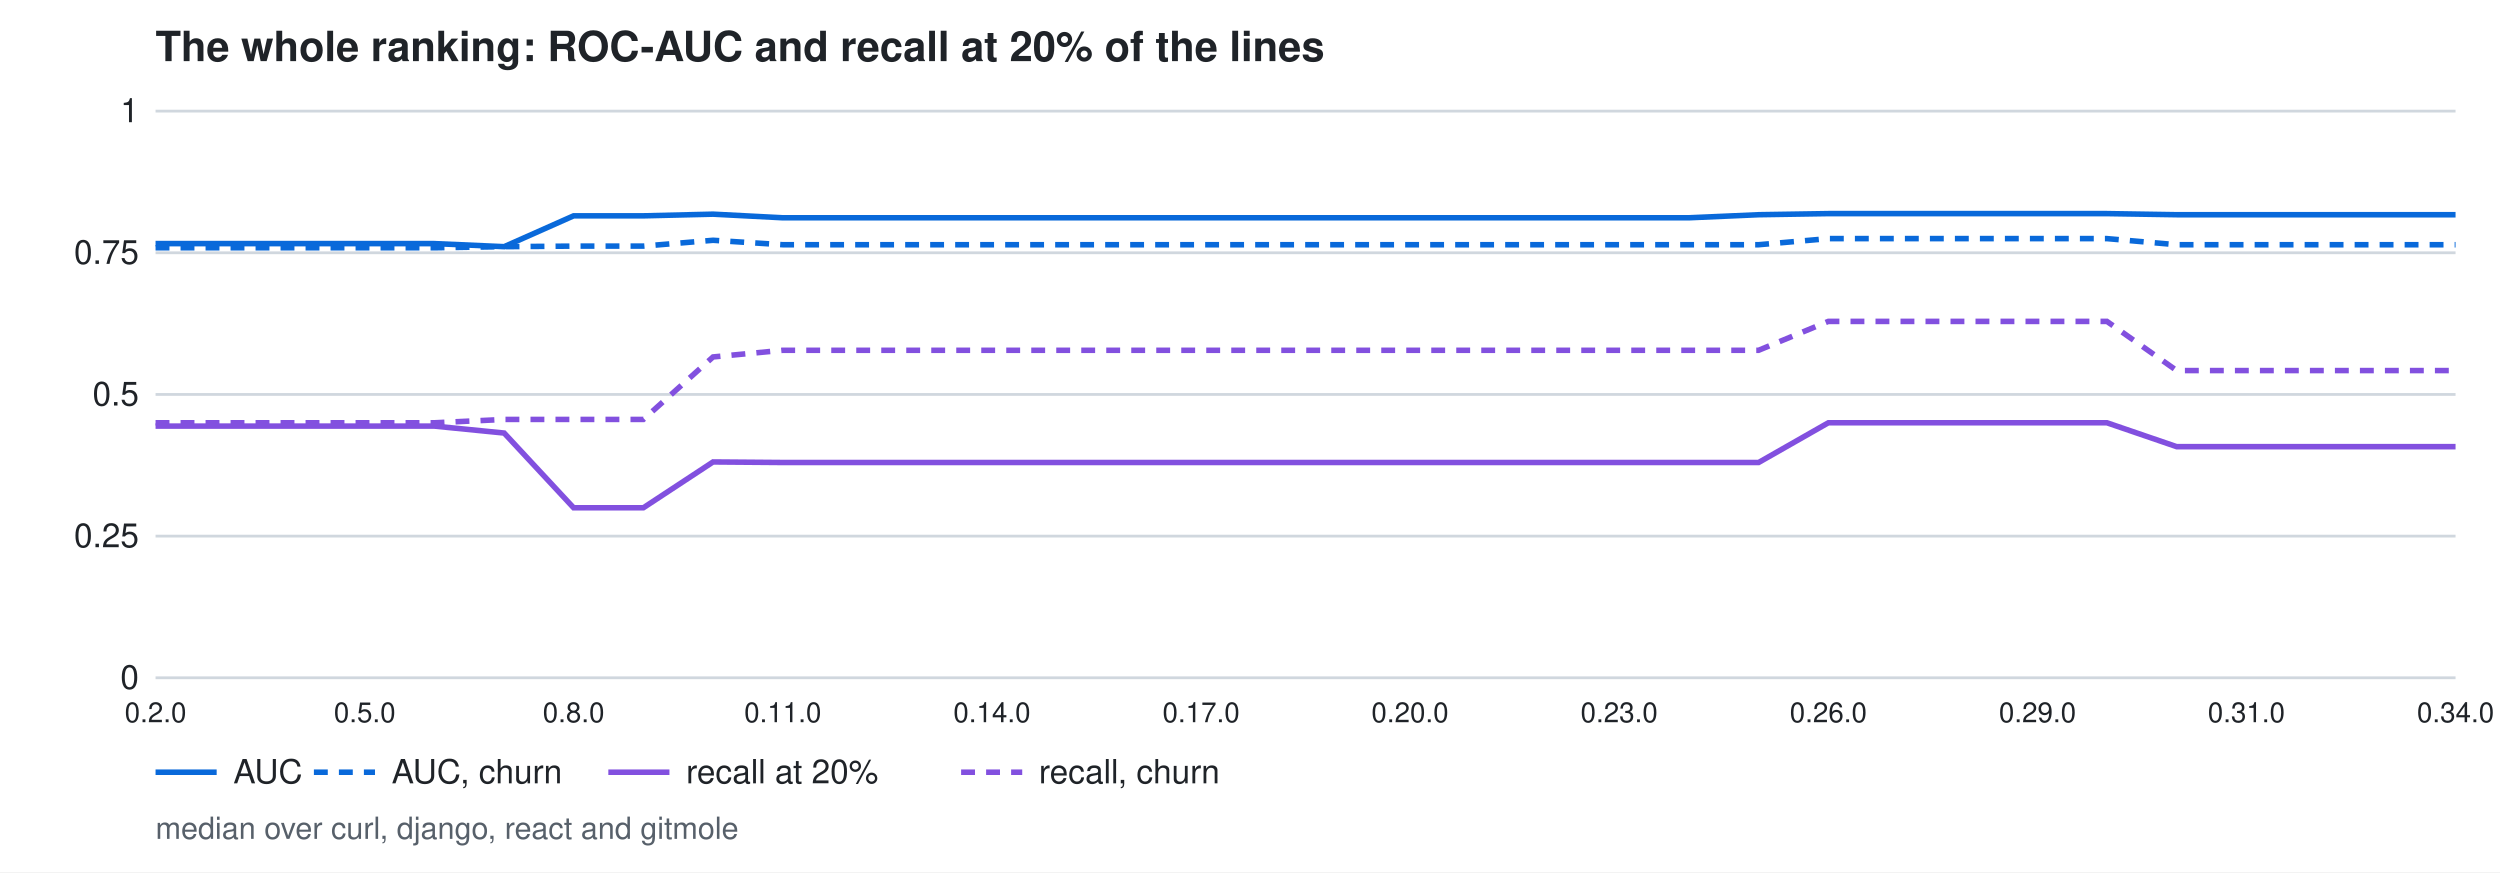
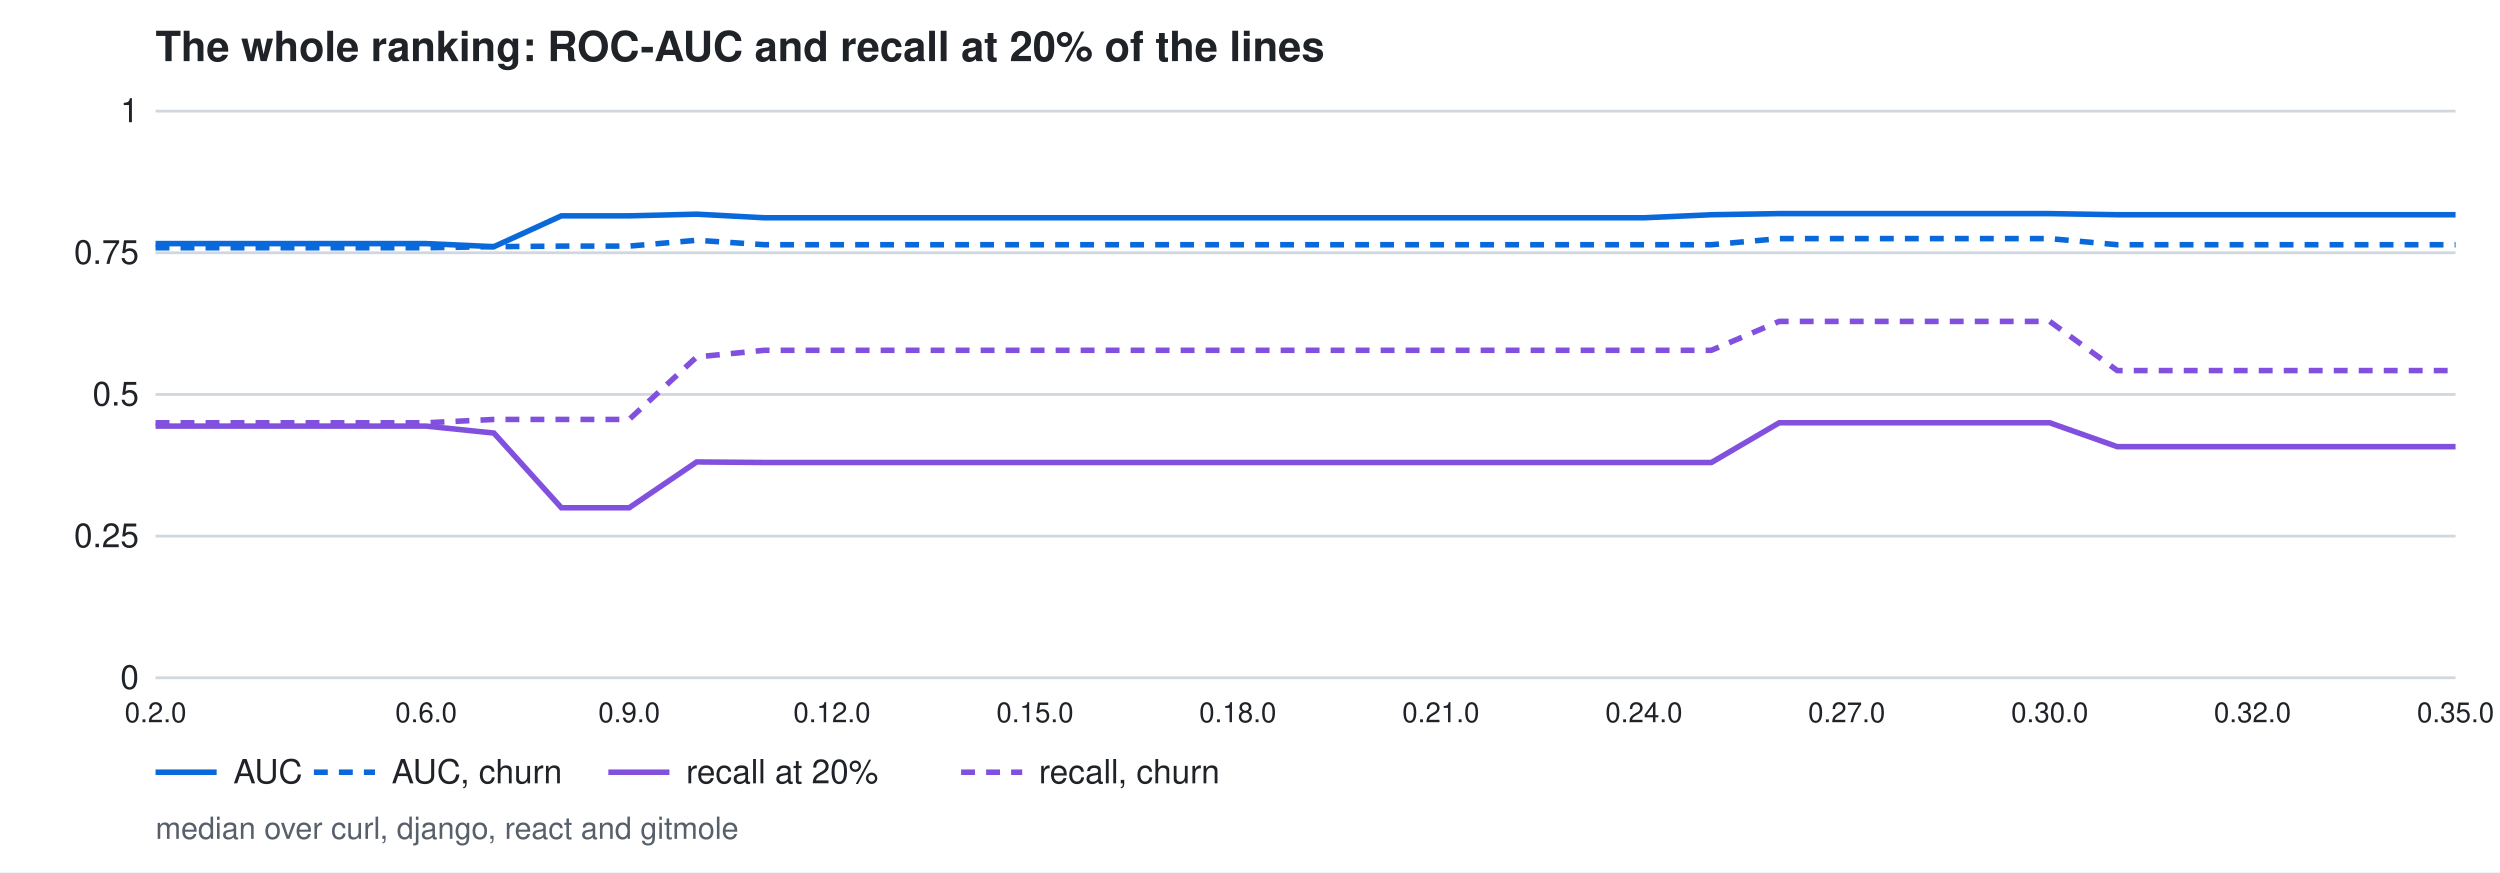
<svg xmlns="http://www.w3.org/2000/svg" width="900" height="314" viewBox="0 0 900 314" font-family="-apple-system,Segoe UI,Helvetica,Arial,sans-serif" font-size="12">
  <rect width="900" height="314" fill="#ffffff" />
  <text x="56" y="22" font-size="15" font-weight="600" fill="#1f2328">The whole ranking: ROC-AUC and recall at 20% of the lines</text>
  <line x1="56" y1="244.0" x2="884" y2="244.0" stroke="#d0d7de" stroke-width="1" />
  <text x="50" y="248.0" text-anchor="end" fill="#1f2328">0</text>
  <line x1="56" y1="193.0" x2="884" y2="193.0" stroke="#d0d7de" stroke-width="1" />
  <text x="50" y="197.0" text-anchor="end" fill="#1f2328">0.25</text>
  <line x1="56" y1="142.0" x2="884" y2="142.0" stroke="#d0d7de" stroke-width="1" />
  <text x="50" y="146.0" text-anchor="end" fill="#1f2328">0.5</text>
  <line x1="56" y1="91.0" x2="884" y2="91.0" stroke="#d0d7de" stroke-width="1" />
  <text x="50" y="95.0" text-anchor="end" fill="#1f2328">0.75</text>
  <line x1="56" y1="40.0" x2="884" y2="40.0" stroke="#d0d7de" stroke-width="1" />
  <text x="50" y="44.0" text-anchor="end" fill="#1f2328">1</text>
  <text x="56.0" y="260" text-anchor="middle" fill="#1f2328" font-size="10">0.2.0</text>
-   <text x="131.3" y="260" text-anchor="middle" fill="#1f2328" font-size="10">0.5.0</text>
-   <text x="206.5" y="260" text-anchor="middle" fill="#1f2328" font-size="10">0.8.0</text>
-   <text x="281.8" y="260" text-anchor="middle" fill="#1f2328" font-size="10">0.11.0</text>
-   <text x="357.1" y="260" text-anchor="middle" fill="#1f2328" font-size="10">0.14.0</text>
-   <text x="432.4" y="260" text-anchor="middle" fill="#1f2328" font-size="10">0.17.0</text>
-   <text x="507.6" y="260" text-anchor="middle" fill="#1f2328" font-size="10">0.20.0</text>
-   <text x="582.9" y="260" text-anchor="middle" fill="#1f2328" font-size="10">0.23.0</text>
-   <text x="658.2" y="260" text-anchor="middle" fill="#1f2328" font-size="10">0.26.0</text>
-   <text x="733.5" y="260" text-anchor="middle" fill="#1f2328" font-size="10">0.29.0</text>
-   <text x="808.7" y="260" text-anchor="middle" fill="#1f2328" font-size="10">0.31.0</text>
-   <text x="884.0" y="260" text-anchor="middle" fill="#1f2328" font-size="10">0.34.0</text>
-   <polyline points="56.0,87.7 81.1,87.7 106.2,87.7 131.3,87.7 156.4,87.7 181.5,88.8 206.5,77.7 231.6,77.7 256.7,77.1 281.8,78.4 306.9,78.4 332.0,78.4 357.1,78.4 382.2,78.4 407.3,78.4 432.4,78.4 457.5,78.4 482.5,78.4 507.6,78.4 532.7,78.4 557.8,78.4 582.9,78.4 608.0,78.4 633.1,77.3 658.2,76.9 683.3,76.9 708.4,76.9 733.5,76.9 758.5,76.9 783.6,77.3 808.7,77.3 833.8,77.3 858.9,77.3 884.0,77.3" fill="none" stroke="#0969da" stroke-width="2" />
-   <polyline points="56.0,89.2 81.1,89.2 106.2,89.2 131.3,89.2 156.4,89.2 181.5,88.8 206.5,88.6 231.6,88.6 256.7,86.5 281.8,88.1 306.9,88.1 332.0,88.1 357.1,88.1 382.2,88.1 407.3,88.1 432.4,88.1 457.5,88.1 482.5,88.1 507.6,88.1 532.7,88.1 557.8,88.1 582.9,88.1 608.0,88.1 633.1,88.1 658.2,85.9 683.3,85.9 708.4,85.9 733.5,85.9 758.5,85.9 783.6,88.1 808.7,88.1 833.8,88.1 858.9,88.1 884.0,88.1" fill="none" stroke="#0969da" stroke-width="2" stroke-dasharray="5 4" />
-   <polyline points="56.0,153.4 81.1,153.4 106.2,153.4 131.3,153.4 156.4,153.4 181.5,155.9 206.5,182.8 231.6,182.8 256.7,166.3 281.8,166.5 306.9,166.5 332.0,166.5 357.1,166.5 382.2,166.5 407.3,166.5 432.4,166.5 457.5,166.5 482.5,166.5 507.6,166.5 532.7,166.5 557.8,166.5 582.9,166.5 608.0,166.5 633.1,166.5 658.2,152.2 683.3,152.2 708.4,152.2 733.5,152.2 758.5,152.2 783.6,160.8 808.7,160.8 833.8,160.8 858.9,160.8 884.0,160.8" fill="none" stroke="#8250df" stroke-width="2" />
-   <polyline points="56.0,152.2 81.1,152.2 106.2,152.2 131.3,152.2 156.4,152.2 181.5,151.0 206.5,151.0 231.6,151.0 256.7,128.5 281.8,126.1 306.9,126.1 332.0,126.1 357.1,126.1 382.2,126.1 407.3,126.1 432.4,126.1 457.5,126.1 482.5,126.1 507.6,126.1 532.7,126.1 557.8,126.1 582.9,126.1 608.0,126.1 633.1,126.1 658.2,115.7 683.3,115.7 708.4,115.7 733.5,115.7 758.5,115.7 783.6,133.4 808.7,133.4 833.8,133.4 858.9,133.4 884.0,133.4" fill="none" stroke="#8250df" stroke-width="2" stroke-dasharray="5 4" />
+   <text x="153.4" y="260" text-anchor="middle" fill="#1f2328" font-size="10">0.6.0</text>
+   <text x="226.5" y="260" text-anchor="middle" fill="#1f2328" font-size="10">0.9.0</text>
+   <text x="299.5" y="260" text-anchor="middle" fill="#1f2328" font-size="10">0.12.0</text>
+   <text x="372.6" y="260" text-anchor="middle" fill="#1f2328" font-size="10">0.15.0</text>
+   <text x="445.6" y="260" text-anchor="middle" fill="#1f2328" font-size="10">0.18.0</text>
+   <text x="518.7" y="260" text-anchor="middle" fill="#1f2328" font-size="10">0.21.0</text>
+   <text x="591.8" y="260" text-anchor="middle" fill="#1f2328" font-size="10">0.24.0</text>
+   <text x="664.8" y="260" text-anchor="middle" fill="#1f2328" font-size="10">0.27.0</text>
+   <text x="737.9" y="260" text-anchor="middle" fill="#1f2328" font-size="10">0.30.0</text>
+   <text x="810.9" y="260" text-anchor="middle" fill="#1f2328" font-size="10">0.32.0</text>
+   <text x="884.0" y="260" text-anchor="middle" fill="#1f2328" font-size="10">0.35.0</text>
+   <polyline points="56.0,87.7 80.4,87.7 104.7,87.7 129.1,87.7 153.4,87.7 177.8,88.8 202.1,77.7 226.5,77.7 250.8,77.1 275.2,78.4 299.5,78.4 323.9,78.4 348.2,78.4 372.6,78.4 396.9,78.4 421.3,78.4 445.6,78.4 470.0,78.4 494.4,78.4 518.7,78.4 543.1,78.4 567.4,78.4 591.8,78.4 616.1,77.3 640.5,76.9 664.8,76.9 689.2,76.9 713.5,76.9 737.9,76.9 762.2,77.3 786.6,77.3 810.9,77.3 835.3,77.3 859.6,77.3 884.0,77.3" fill="none" stroke="#0969da" stroke-width="2" />
+   <polyline points="56.0,89.2 80.4,89.2 104.7,89.2 129.1,89.2 153.4,89.2 177.8,88.8 202.1,88.6 226.5,88.6 250.8,86.5 275.2,88.1 299.5,88.1 323.9,88.1 348.2,88.1 372.6,88.1 396.9,88.1 421.3,88.1 445.6,88.1 470.0,88.1 494.4,88.1 518.7,88.1 543.1,88.1 567.4,88.1 591.8,88.1 616.1,88.1 640.5,85.9 664.8,85.9 689.2,85.9 713.5,85.9 737.9,85.9 762.2,88.1 786.6,88.1 810.9,88.1 835.3,88.1 859.6,88.1 884.0,88.1" fill="none" stroke="#0969da" stroke-width="2" stroke-dasharray="5 4" />
+   <polyline points="56.0,153.4 80.4,153.4 104.7,153.4 129.1,153.4 153.4,153.4 177.8,155.9 202.1,182.8 226.5,182.8 250.8,166.3 275.2,166.5 299.5,166.5 323.9,166.5 348.2,166.5 372.6,166.5 396.9,166.5 421.3,166.5 445.6,166.5 470.0,166.5 494.4,166.5 518.7,166.5 543.1,166.5 567.4,166.5 591.8,166.5 616.1,166.5 640.5,152.2 664.8,152.2 689.2,152.2 713.5,152.2 737.9,152.2 762.2,160.8 786.6,160.8 810.9,160.8 835.3,160.8 859.6,160.8 884.0,160.8" fill="none" stroke="#8250df" stroke-width="2" />
+   <polyline points="56.0,152.2 80.4,152.2 104.7,152.2 129.1,152.2 153.4,152.2 177.8,151.0 202.1,151.0 226.5,151.0 250.8,128.5 275.2,126.1 299.5,126.1 323.9,126.1 348.2,126.1 372.6,126.1 396.9,126.1 421.3,126.1 445.6,126.1 470.0,126.1 494.4,126.1 518.7,126.1 543.1,126.1 567.4,126.1 591.8,126.1 616.1,126.1 640.5,115.7 664.8,115.7 689.2,115.7 713.5,115.7 737.9,115.7 762.2,133.4 786.6,133.4 810.9,133.4 835.3,133.4 859.6,133.4 884.0,133.4" fill="none" stroke="#8250df" stroke-width="2" stroke-dasharray="5 4" />
  <line x1="56" y1="278" x2="78" y2="278" stroke="#0969da" stroke-width="2" />
  <text x="84" y="282" fill="#1f2328">AUC</text>
  <line x1="113" y1="278" x2="135" y2="278" stroke="#0969da" stroke-width="2" stroke-dasharray="5 4" />
  <text x="141" y="282" fill="#1f2328">AUC, churn</text>
  <line x1="219" y1="278" x2="241" y2="278" stroke="#8250df" stroke-width="2" />
  <text x="247" y="282" fill="#1f2328">recall at 20%</text>
  <line x1="346" y1="278" x2="368" y2="278" stroke="#8250df" stroke-width="2" stroke-dasharray="5 4" />
  <text x="374" y="282" fill="#1f2328">recall, churn</text>
  <text x="56" y="302" fill="#57606a" font-size="11">median over curl, django, react and gitmole</text>
</svg>
